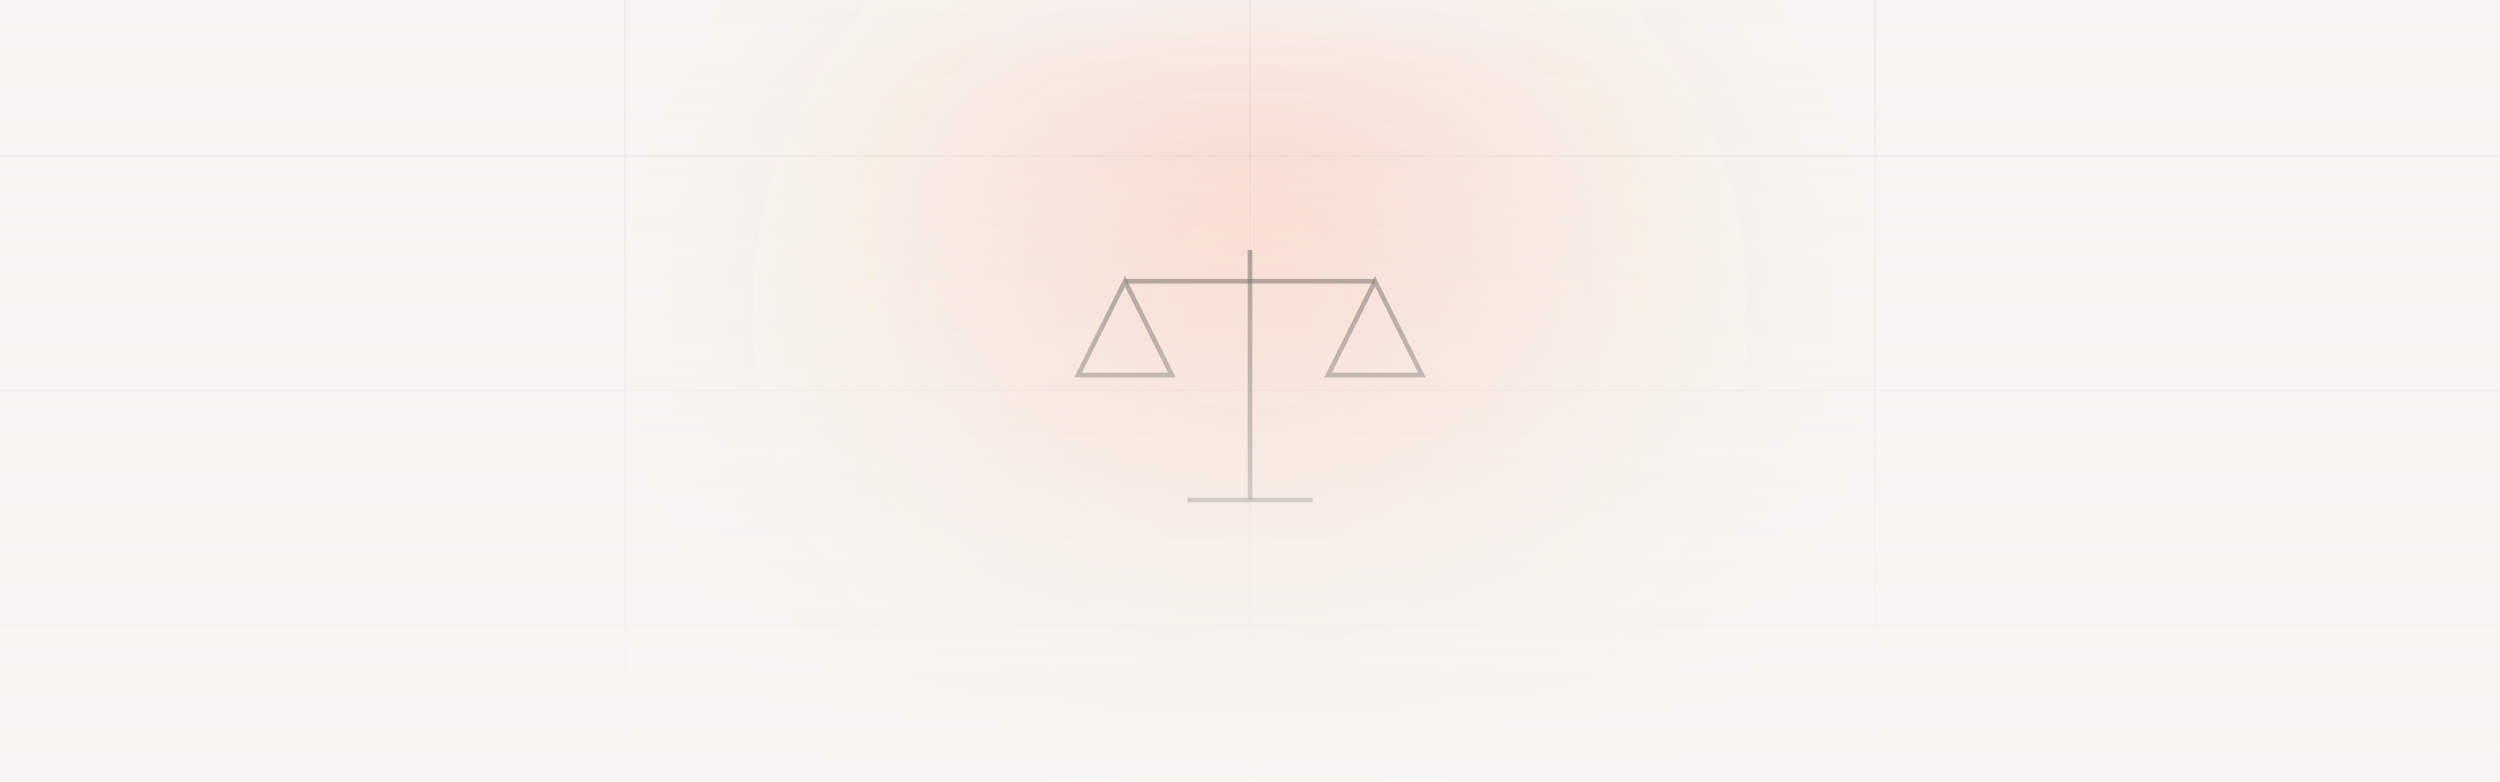
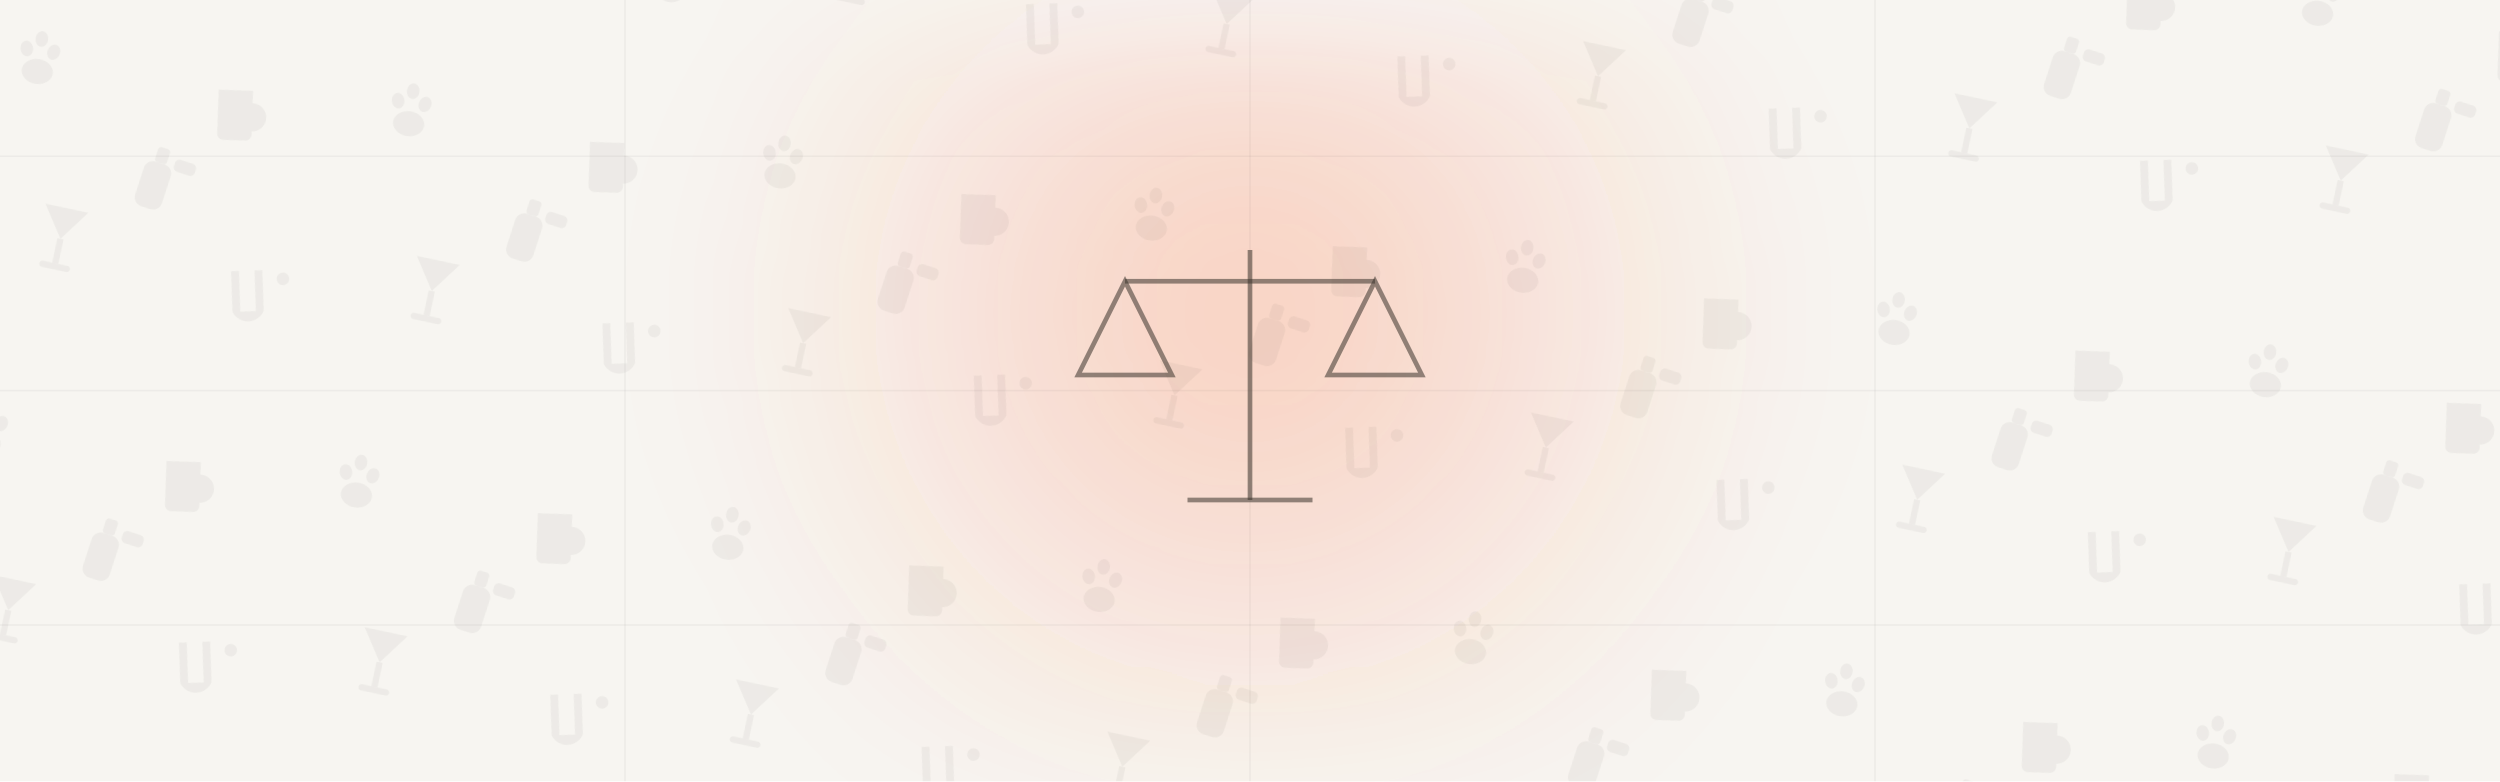
- <svg xmlns="http://www.w3.org/2000/svg" viewBox="0 0 1600 500" role="img" aria-label="Abstract light gradient banner">
+ <svg xmlns="http://www.w3.org/2000/svg" viewBox="0 0 1600 500" role="img" aria-label="Light gradient banner with a minimal scales-of-justice mark and a scattered party-icon pattern">
  <defs>
    <radialGradient id="g3" cx="0.5" cy="0.5" r="0.5">
      <stop offset="0%" stop-color="#ff5a2c" stop-opacity="0.26" />
      <stop offset="100%" stop-color="#ff5a2c" stop-opacity="0" />
    </radialGradient>
-     <linearGradient id="fade4" x1="0" y1="0" x2="0" y2="1">
-       <stop offset="0%" stop-color="#f7f5f1" stop-opacity="0" />
-       <stop offset="100%" stop-color="#f7f5f1" stop-opacity="1" />
-     </linearGradient>
    <filter id="b3">
      <feGaussianBlur stdDeviation="55" />
    </filter>
+     <pattern id="litter" width="240" height="240" patternUnits="userSpaceOnUse" patternTransform="rotate(8)">
+       <g fill="#241f19">
+         <g transform="translate(30,26)">
+           <ellipse cx="0" cy="16" rx="10" ry="8" />
+           <ellipse cx="-9" cy="0" rx="4" ry="5" transform="rotate(-15)" />
+           <ellipse cx="0" cy="-5" rx="4" ry="5" />
+           <ellipse cx="9" cy="0" rx="4" ry="5" transform="rotate(15)" />
+         </g>
+         <g transform="translate(160,50) rotate(-6)">
+           <path d="M -12 -14 H 10 V 14 a4 4 0 0 1 -4 4 H -8 a4 4 0 0 1 -4 -4 Z" />
+           <path d="M 10 -6 a9 9 0 0 1 0 18 h -3 v -18 Z" />
+         </g>
+         <g transform="translate(60,140) rotate(4)">
+           <path d="M -14 -14 H 14 L 0 6 Z" />
+           <rect x="-2" y="6" width="4" height="16" />
+           <rect x="-10" y="22" width="20" height="4" rx="2" />
+         </g>
+         <g transform="translate(180,170) rotate(-10)">
+           <path d="M -6 -20 h 5 v 26 h 10 v -26 h 5 v 26 a 11 11 0 0 1 -20 0 Z" />
+           <path d="M 9 -4 L 24 -12" />
+           <circle cx="27" cy="-14" r="4" />
+         </g>
+         <g transform="translate(115,95) rotate(10)">
+           <rect x="-9" y="-6" width="18" height="30" rx="6" />
+           <rect x="-4" y="-16" width="8" height="10" rx="2" />
+           <rect x="9" y="-12" width="14" height="8" rx="3" />
+         </g>
+       </g>
+     </pattern>
  </defs>
  <rect width="1600" height="500" fill="#f7f5f1" />
  <circle cx="800" cy="200" r="340" fill="url(#g3)" filter="url(#b3)" />
-   <g stroke="#000000" stroke-opacity="0.045" stroke-width="1">
+   <rect width="1600" height="500" fill="url(#litter)" opacity="0.05" />
+   <g stroke="#000000" stroke-opacity="0.04" stroke-width="1">
    <line x1="0" y1="100" x2="1600" y2="100" />
    <line x1="0" y1="250" x2="1600" y2="250" />
    <line x1="0" y1="400" x2="1600" y2="400" />
    <line x1="400" y1="0" x2="400" y2="500" />
    <line x1="800" y1="0" x2="800" y2="500" />
    <line x1="1200" y1="0" x2="1200" y2="500" />
  </g>
  <g stroke="#3a332c" stroke-opacity="0.55" stroke-width="3" fill="none">
    <line x1="800" y1="160" x2="800" y2="320" />
    <line x1="720" y1="180" x2="880" y2="180" />
    <path d="M 720 180 L 690 240 L 750 240 Z" />
    <path d="M 880 180 L 850 240 L 910 240 Z" />
    <line x1="760" y1="320" x2="840" y2="320" />
  </g>
-   <rect width="1600" height="500" fill="url(#fade4)" />
</svg>
